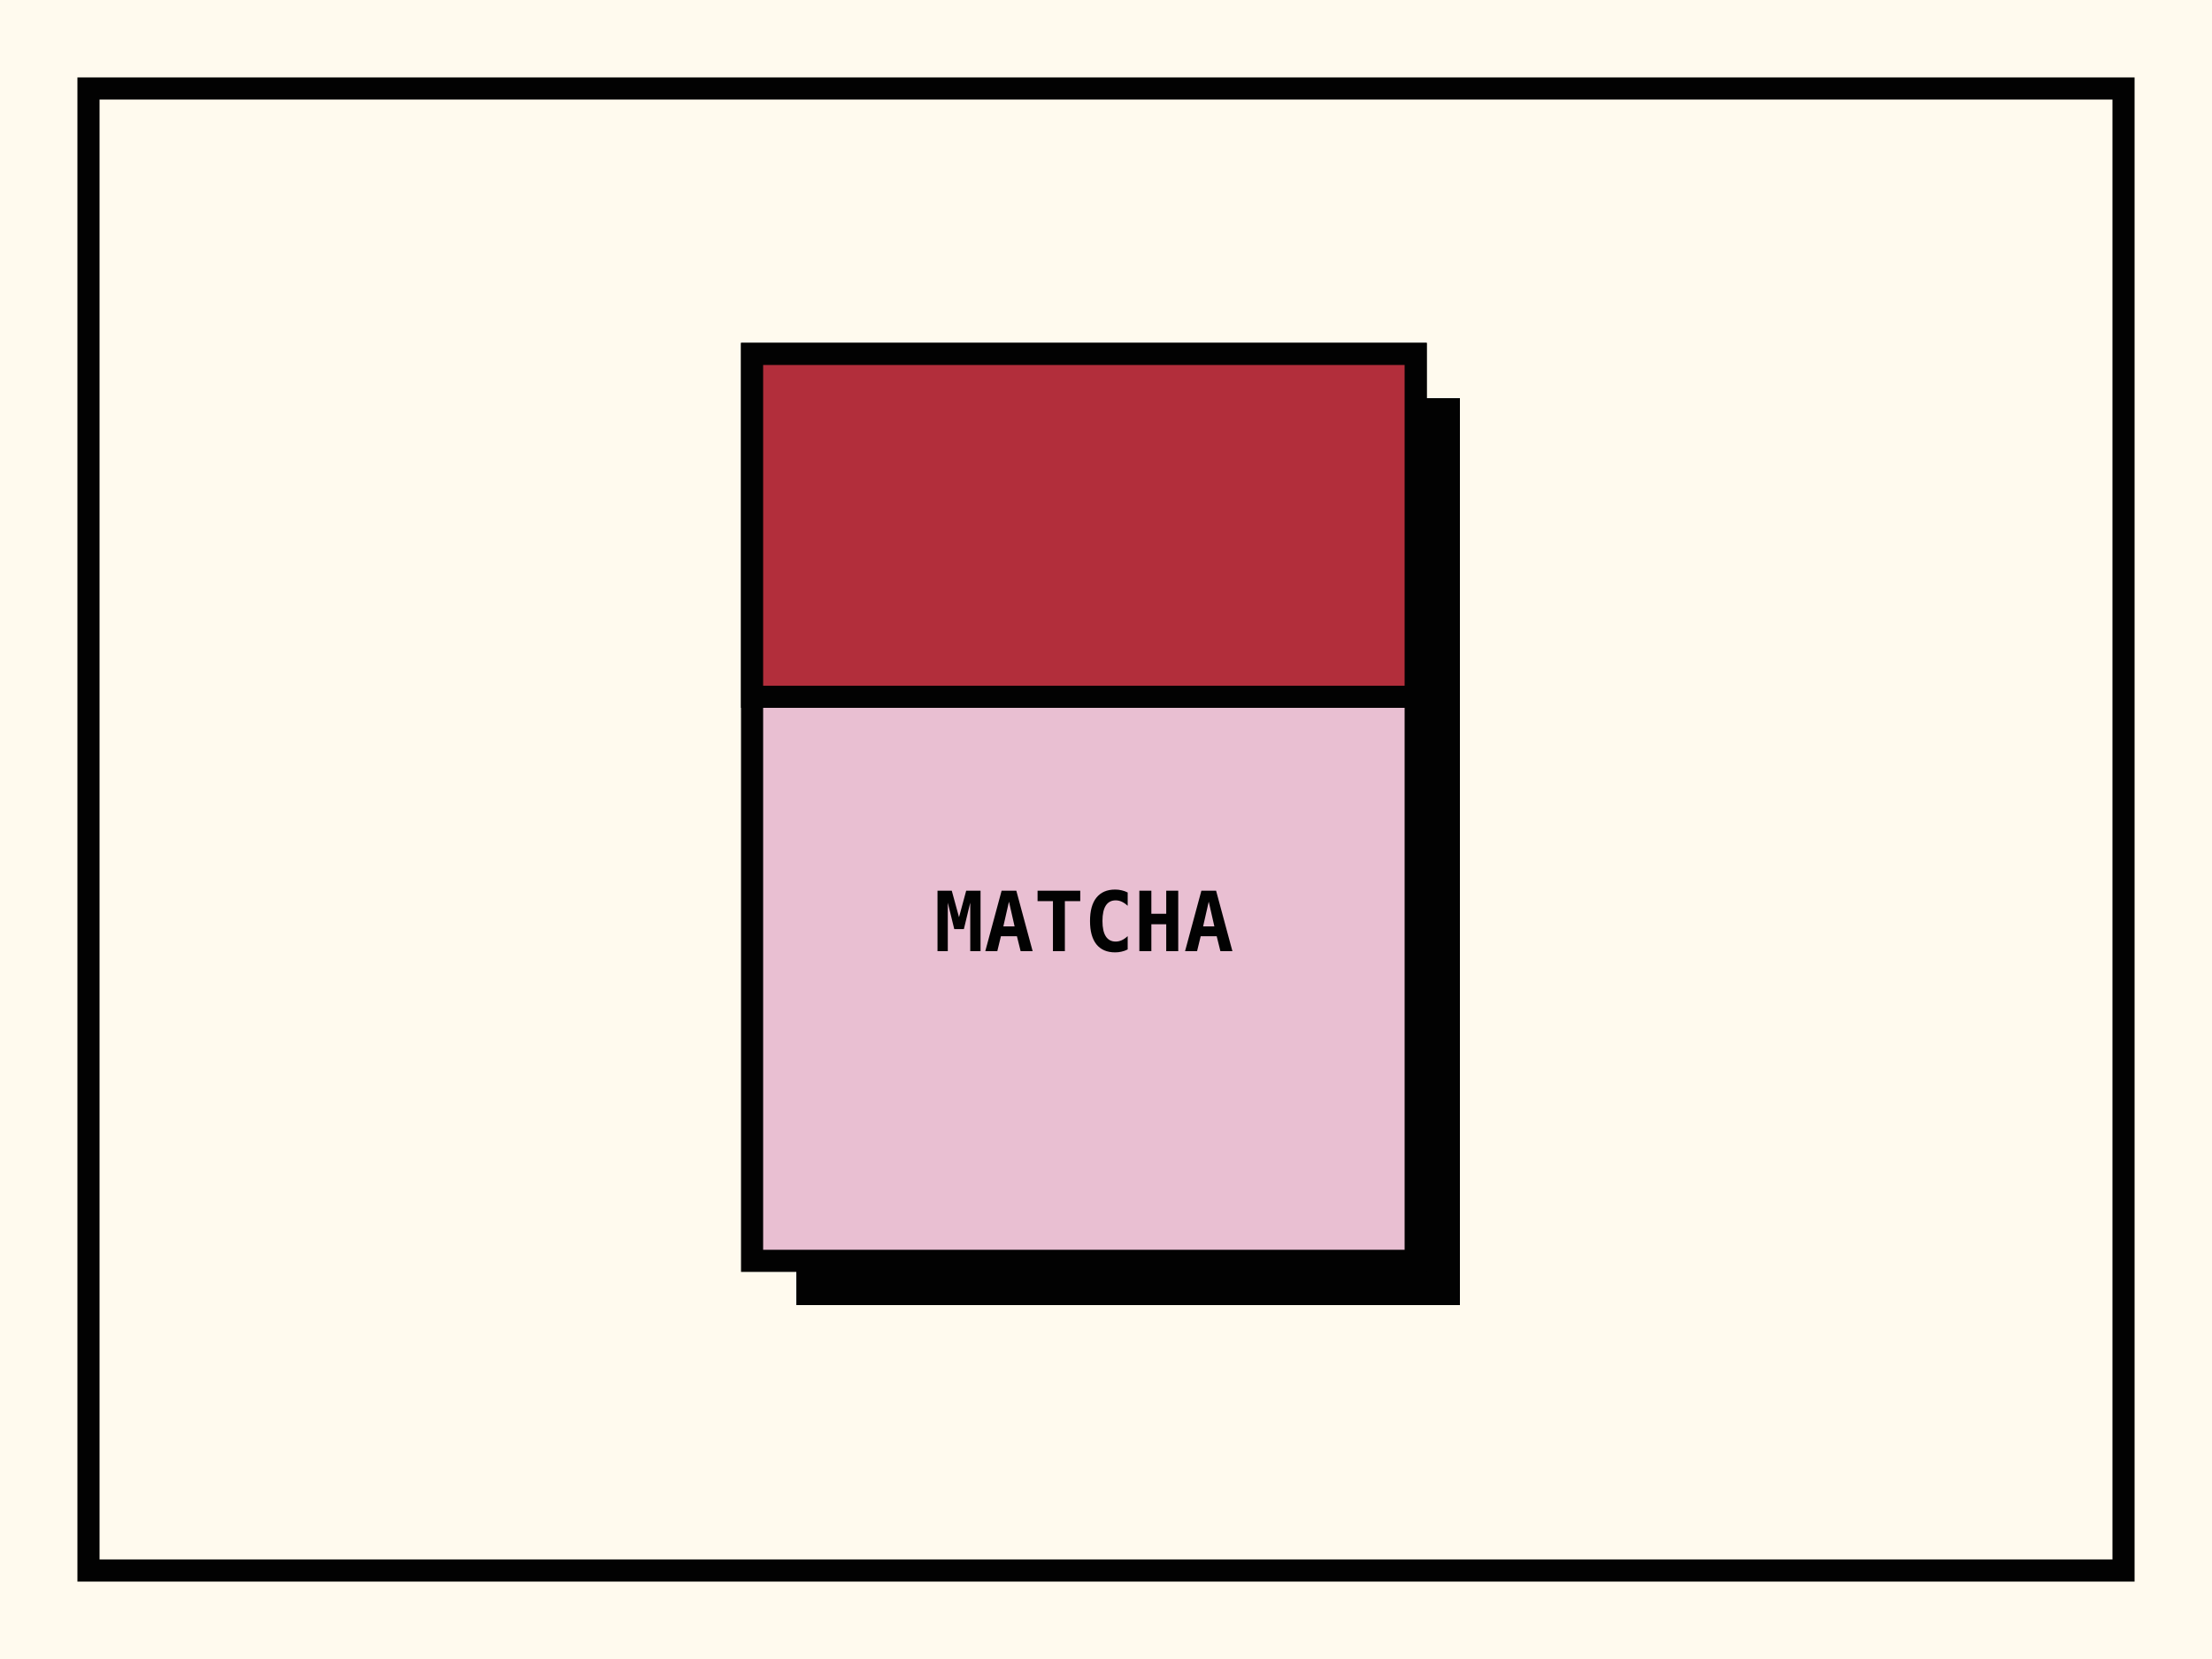
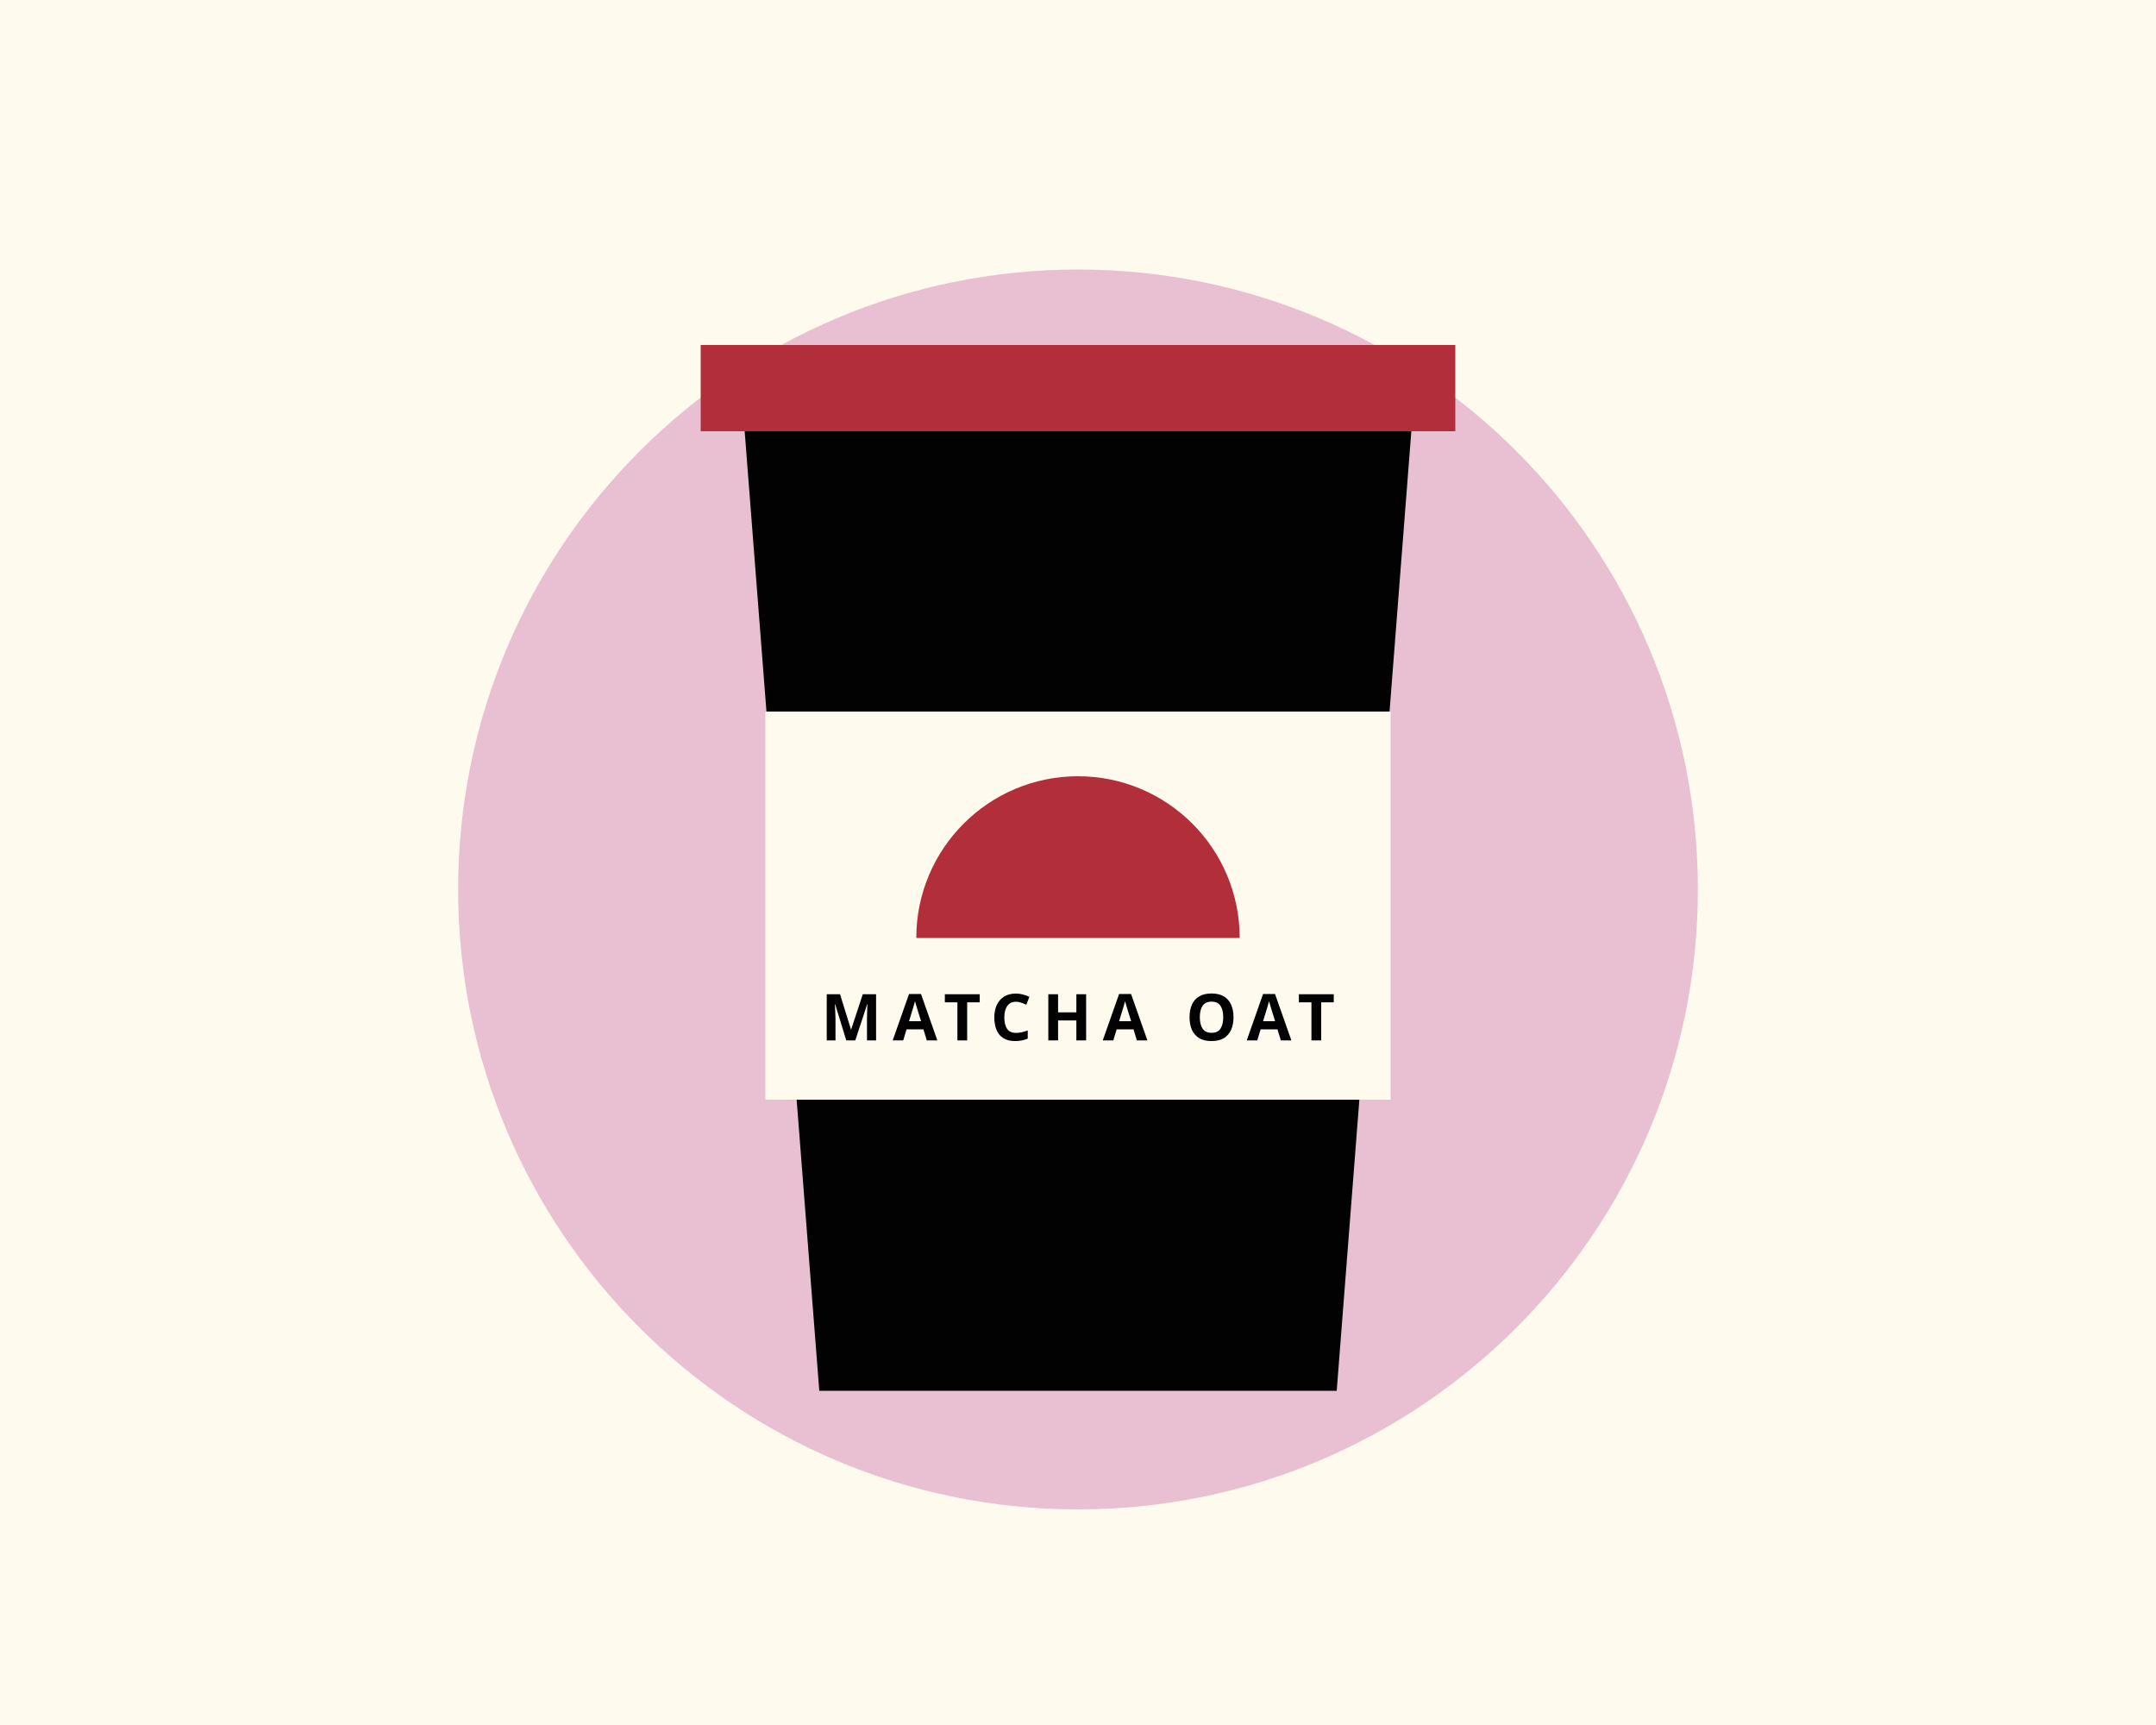
- <svg xmlns="http://www.w3.org/2000/svg" viewBox="0 0 400 300" width="400" height="300">
-   <rect width="400" height="300" fill="#fffaee" />
-   <rect x="16" y="16" width="368" height="268" fill="#fffaee" stroke="#020202" stroke-width="4" />
-   <rect x="144" y="72" width="120" height="164" fill="#020202" />
-   <rect x="136" y="64" width="120" height="164" fill="#e9bfd2" stroke="#020202" stroke-width="4" />
-   <rect x="136" y="64" width="120" height="62" fill="#b22e3b" stroke="#020202" stroke-width="4" />
-   <text x="196" y="172" font-family="monospace" font-weight="bold" font-size="15" text-anchor="middle" fill="#020202">MATCHA</text>
+ <svg xmlns="http://www.w3.org/2000/svg" viewBox="0 0 400 320" width="400" height="320">
+   <rect width="400" height="320" fill="#fffaee" />
+   <circle cx="200" cy="165" r="115" fill="#e9bfd2" />
+   <path d="M138 78 L262 78 L248 258 L152 258 Z" fill="#020202" />
+   <rect x="142" y="132" width="116" height="72" fill="#fffaee" />
+   <path d="M170 174 A30 30 0 0 1 230 174 Z" fill="#b22e3b" />
+   <rect x="130" y="64" width="140" height="16" fill="#b22e3b" />
+   <text x="200" y="193" font-family="sans-serif" font-weight="900" font-size="12" text-anchor="middle" fill="#020202" letter-spacing="2">MATCHA OAT</text>
</svg>
